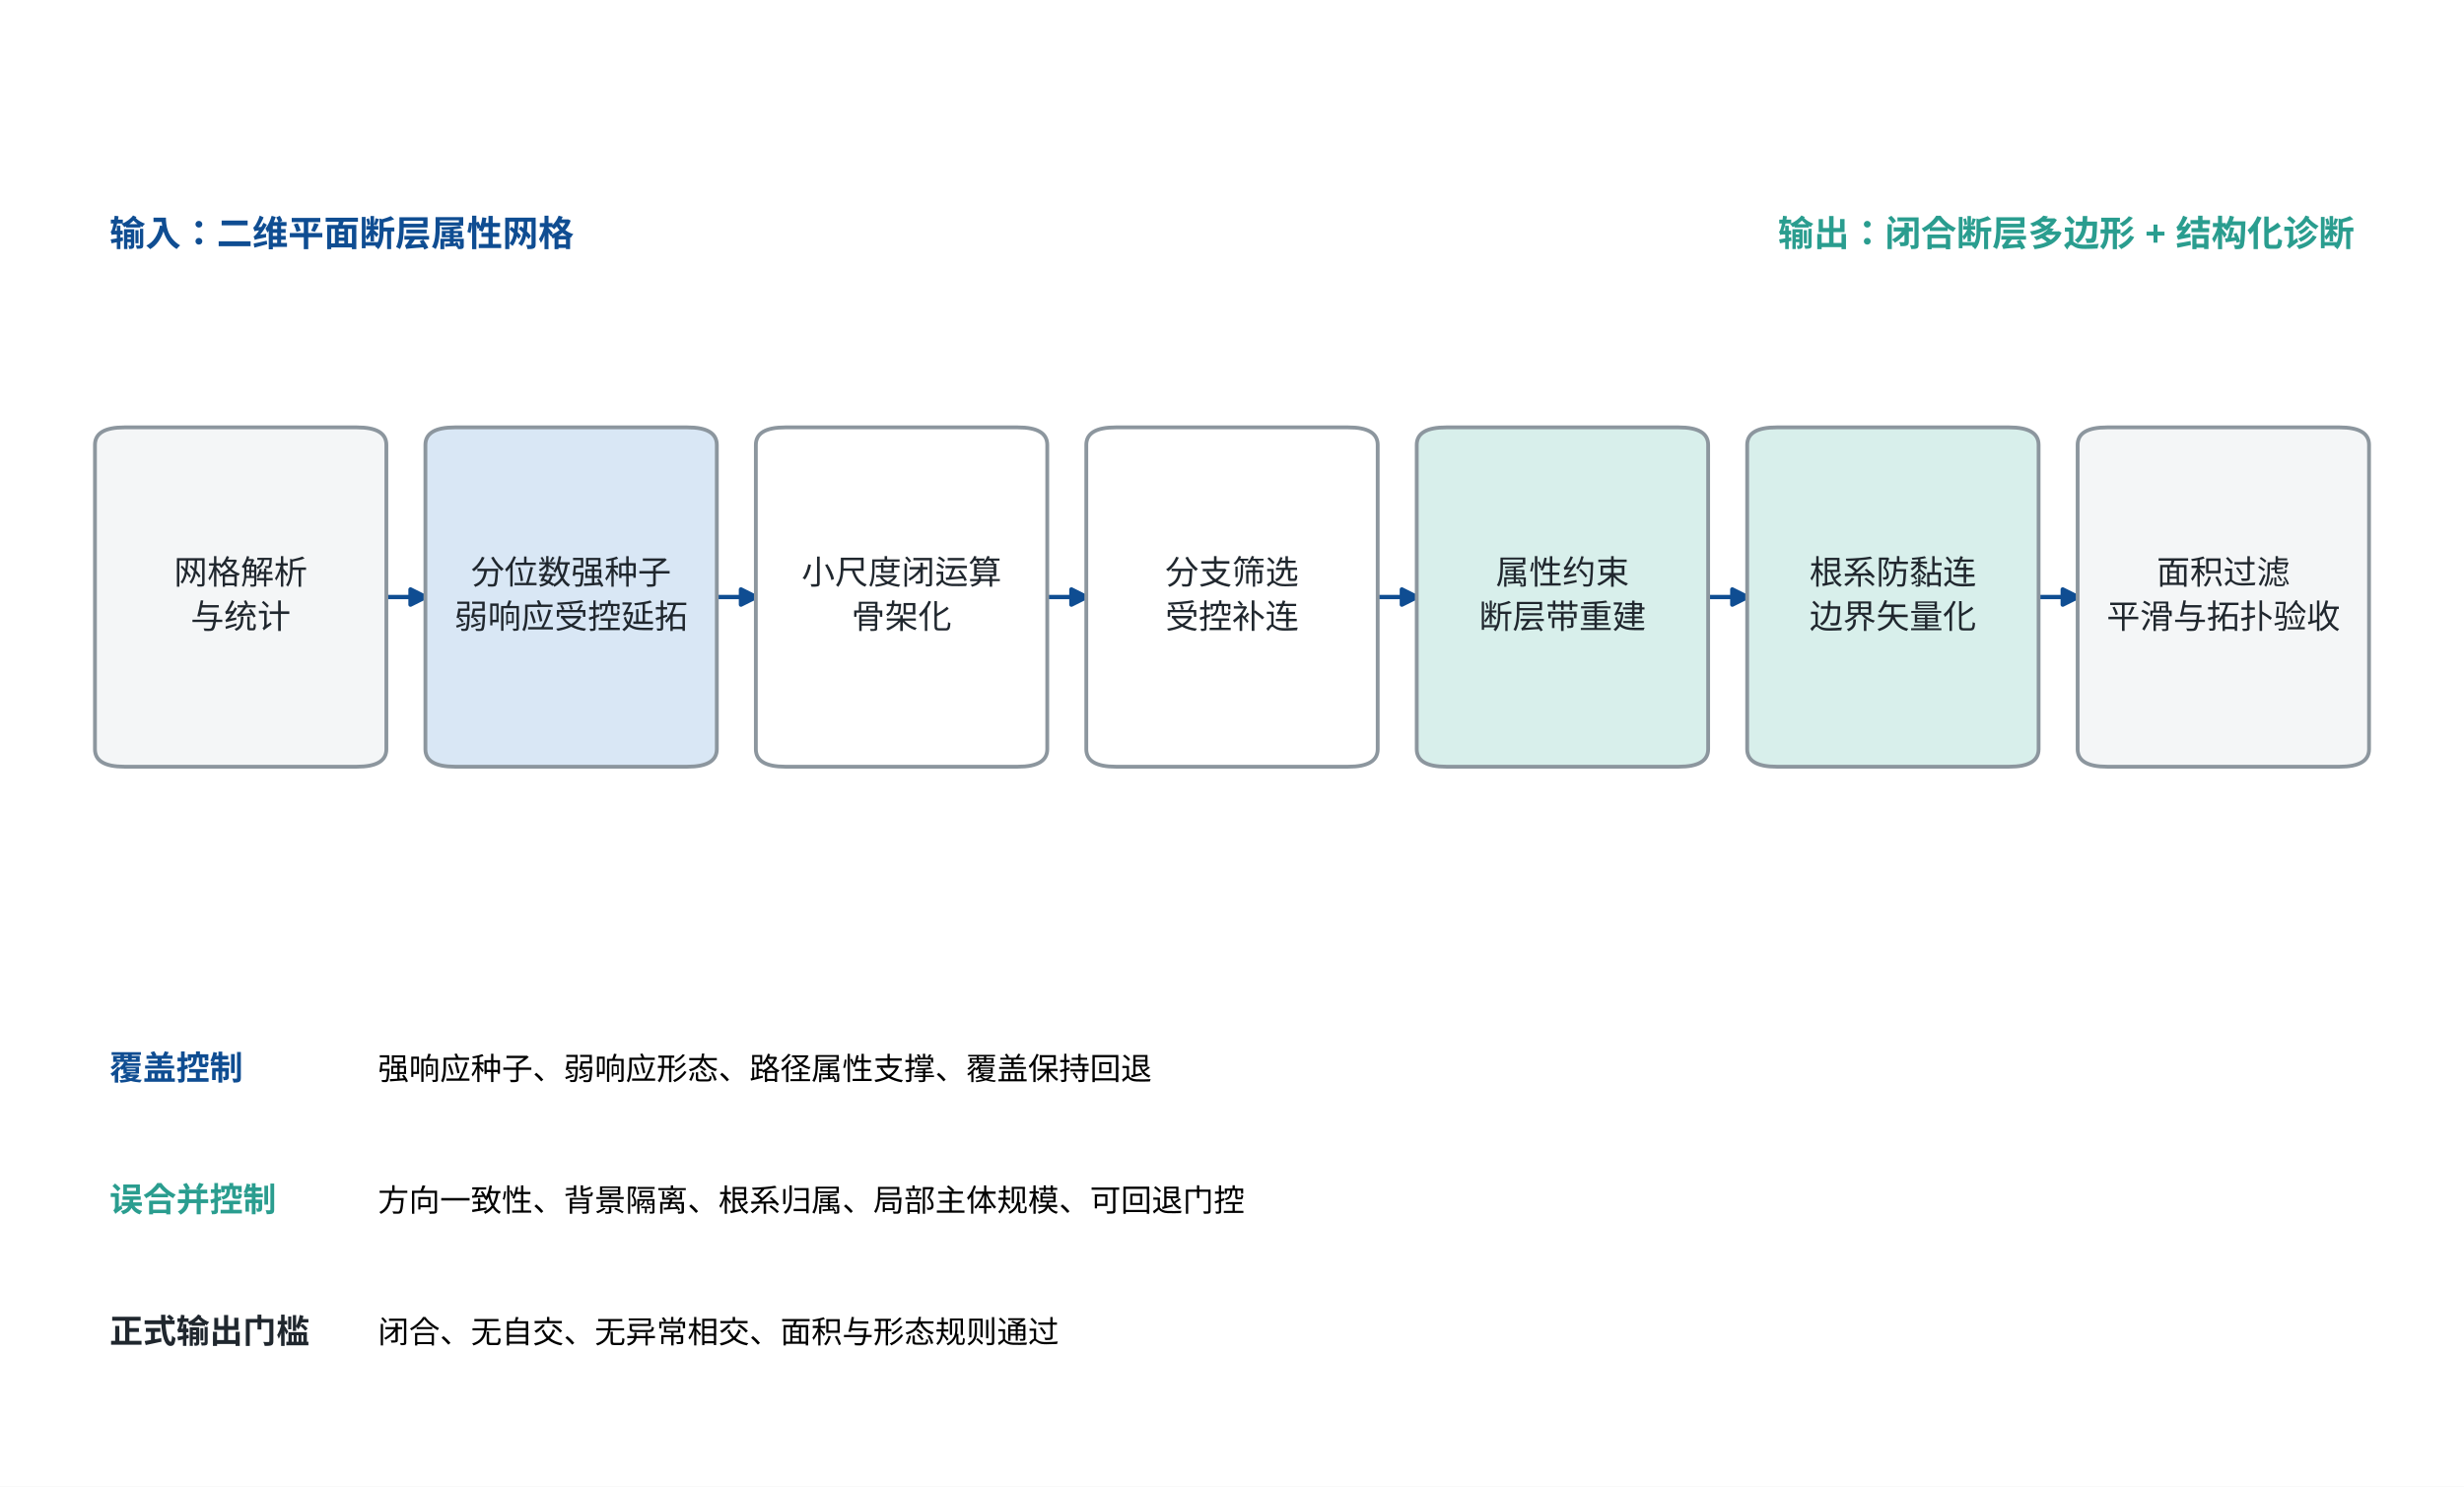
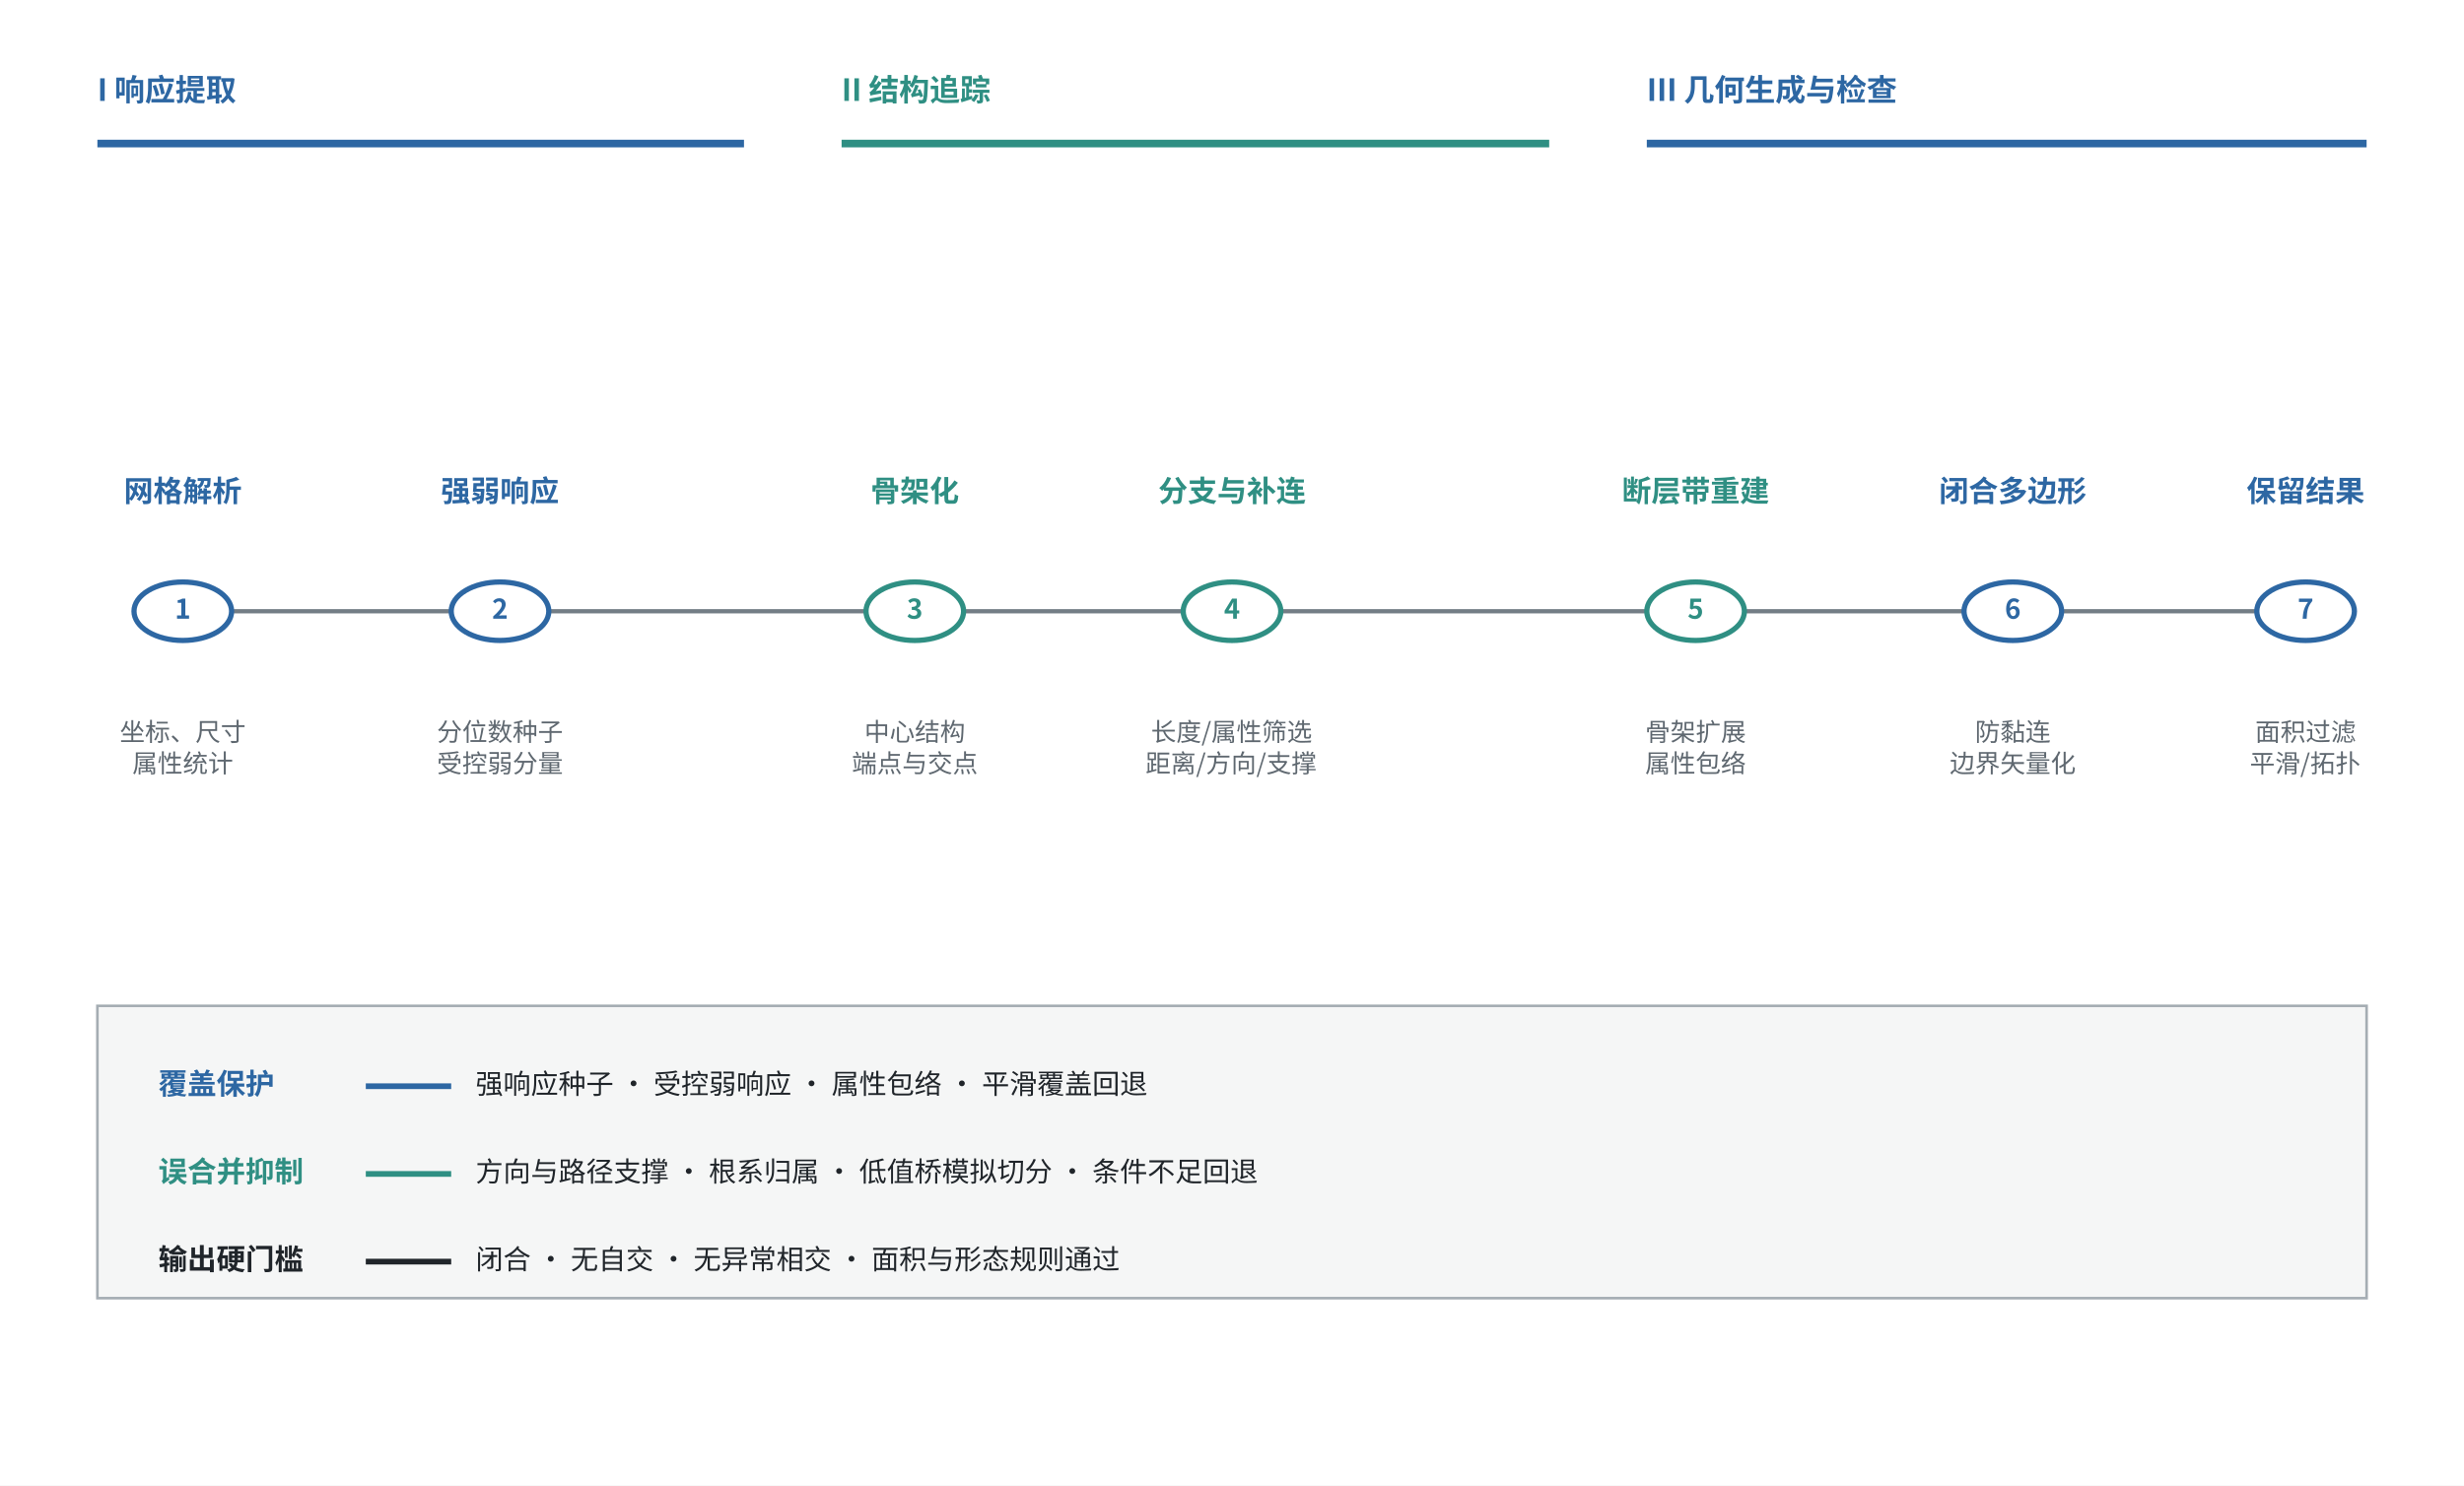
- <svg xmlns="http://www.w3.org/2000/svg" width="517.44pt" height="312.24pt" viewBox="0 0 517.44 312.24" version="1.1">
+ <svg xmlns="http://www.w3.org/2000/svg" width="517.8pt" height="312.24pt" viewBox="0 0 517.8 312.24" version="1.1">
  <defs>
    <style type="text/css">*{stroke-linejoin: round; stroke-linecap: butt}</style>
  </defs>
  <g id="figure_1">
    <g id="patch_1">
-       <path d="M 0 312.24  L 517.44 312.24  L 517.44 0  L 0 0  z " style="fill: #ffffff" />
+       <path d="M 0 312.24  L 517.8 312.24  L 517.8 0  L 0 0  z " style="fill: #ffffff" />
    </g>
    <g id="axes_1">
+       <g id="line2d_1">
+         <path d="M 20.467 30.168  L 156.348 30.168  " clip-path="url(#p4a1742dc84)" style="fill: none; stroke: #2d67a3; stroke-width: 1.6" />
+       </g>
+       <g id="line2d_2">
+         <path d="M 176.858 30.168  L 325.558 30.168  " clip-path="url(#p4a1742dc84)" style="fill: none; stroke: #2f8f83; stroke-width: 1.6" />
+       </g>
+       <g id="line2d_3">
+         <path d="M 346.069 30.168  L 497.333 30.168  " clip-path="url(#p4a1742dc84)" style="fill: none; stroke: #2d67a3; stroke-width: 1.6" />
+       </g>
+       <g id="line2d_4">
+         <path d="M 38.413 128.472  L 484.514 128.472  " clip-path="url(#p4a1742dc84)" style="fill: none; stroke: #737d85; stroke-width: 0.9" />
+       </g>
      <g id="patch_2">
-         <path d="M 80.062 125.4  Q 85.237 125.4 89.405 125.4  " clip-path="url(#p42b4d089d5)" style="fill: none; stroke: #0f4d92; stroke-width: 0.9; stroke-linecap: round" />
-         <path d="M 86.205 123.8  L 89.405 125.4  L 86.205 127  z " clip-path="url(#p42b4d089d5)" style="fill: #0f4d92; stroke: #0f4d92; stroke-width: 0.9; stroke-linecap: round" />
+         <path d="M 20.467 272.856  L 497.333 272.856  L 497.333 211.416  L 20.467 211.416  z " clip-path="url(#p4a1742dc84)" style="fill: #f5f6f6; stroke: #a5adb3; stroke-width: 0.55; stroke-linejoin: miter" />
+       </g>
+       <g id="line2d_5">
+         <path d="M 76.87 228.312  L 94.817 228.312  " clip-path="url(#p4a1742dc84)" style="fill: none; stroke: #2d67a3; stroke-width: 1.2" />
+       </g>
+       <g id="line2d_6">
+         <path d="M 76.87 246.744  L 94.817 246.744  " clip-path="url(#p4a1742dc84)" style="fill: none; stroke: #2f8f83; stroke-width: 1.2" />
+       </g>
+       <g id="line2d_7">
+         <path d="M 76.87 265.176  L 94.817 265.176  " clip-path="url(#p4a1742dc84)" style="fill: none; stroke: #20252a; stroke-width: 1.2" />
+       </g>
+       <g id="text_1">
+         <text style="font-weight: 700; font-size: 6.4px; font-family: 'Microsoft YaHei', 'Noto Sans CJK SC', 'Arial', 'DejaVu Sans', sans-serif; text-anchor: start; fill: #2d67a3" x="20.467" y="21.204" transform="rotate(-0 20.46658 21.20417)">I  响应提取</text>
+       </g>
+       <g id="text_2">
+         <text style="font-weight: 700; font-size: 6.4px; font-family: 'Microsoft YaHei', 'Noto Sans CJK SC', 'Arial', 'DejaVu Sans', sans-serif; text-anchor: start; fill: #2f8f83" x="176.858" y="21.204" transform="rotate(-0 176.8582 21.20417)">II  结构追踪</text>
+       </g>
+       <g id="text_3">
+         <text style="font-weight: 700; font-size: 6.4px; font-family: 'Microsoft YaHei', 'Noto Sans CJK SC', 'Arial', 'DejaVu Sans', sans-serif; text-anchor: start; fill: #2d67a3" x="346.069" y="21.204" transform="rotate(-0 346.0689 21.20417)">III  几何生成与检查</text>
      </g>
      <g id="patch_3">
-         <path d="M 149.456 125.4  Q 154.63 125.4 158.798 125.4  " clip-path="url(#p42b4d089d5)" style="fill: none; stroke: #0f4d92; stroke-width: 0.9; stroke-linecap: round" />
-         <path d="M 155.598 123.8  L 158.798 125.4  L 155.598 127  z " clip-path="url(#p42b4d089d5)" style="fill: #0f4d92; stroke: #0f4d92; stroke-width: 0.9; stroke-linecap: round" />
+         <path d="M 38.413 134.616  C 41.133 134.616 43.742 133.968 45.665 132.816  C 47.588 131.664 48.668 130.101 48.668 128.472  C 48.668 126.842 47.588 125.28 45.665 124.127  C 43.742 122.975 41.133 122.328 38.413 122.328  C 35.693 122.328 33.085 122.975 31.162 124.127  C 29.239 125.28 28.158 126.842 28.158 128.472  C 28.158 130.101 29.239 131.664 31.162 132.816  C 33.085 133.968 35.693 134.616 38.413 134.616  z " clip-path="url(#p4a1742dc84)" style="fill: #ffffff; stroke: #2d67a3; stroke-width: 1.1; stroke-linejoin: miter" />
+       </g>
+       <g id="text_4">
+         <text style="font-weight: 700; font-size: 5.7px; font-family: 'Microsoft YaHei', 'Noto Sans CJK SC', 'Arial', 'DejaVu Sans', sans-serif; text-anchor: middle; fill: #2d67a3" x="38.413" y="130.042" transform="rotate(-0 38.41317 130.0415)">1</text>
+       </g>
+       <g id="text_5">
+         <text style="font-weight: 700; font-size: 6.2px; font-family: 'Microsoft YaHei', 'Noto Sans CJK SC', 'Arial', 'DejaVu Sans', sans-serif; text-anchor: middle; fill: #2d67a3" x="38.413" y="105.432" transform="rotate(-0 38.41317 105.4318)">网格解析</text>
+       </g>
+       <g id="text_6">
+         <text style="font-size: 5.3px; font-family: 'Microsoft YaHei', 'Noto Sans CJK SC', 'Arial', 'DejaVu Sans', sans-serif; fill: #5f6870" transform="translate(25.16317 155.7485)">坐标、尺寸</text>
+         <text style="font-size: 5.3px; font-family: 'Microsoft YaHei', 'Noto Sans CJK SC', 'Arial', 'DejaVu Sans', sans-serif; fill: #5f6870" transform="translate(27.81317 162.3619)">属性统计</text>
      </g>
      <g id="patch_4">
-         <path d="M 218.849 125.4  Q 224.024 125.4 228.192 125.4  " clip-path="url(#p42b4d089d5)" style="fill: none; stroke: #0f4d92; stroke-width: 0.9; stroke-linecap: round" />
-         <path d="M 224.992 123.8  L 228.192 125.4  L 224.992 127  z " clip-path="url(#p42b4d089d5)" style="fill: #0f4d92; stroke: #0f4d92; stroke-width: 0.9; stroke-linecap: round" />
+         <path d="M 105.072 134.616  C 107.792 134.616 110.4 133.968 112.323 132.816  C 114.247 131.664 115.327 130.101 115.327 128.472  C 115.327 126.842 114.247 125.28 112.323 124.127  C 110.4 122.975 107.792 122.328 105.072 122.328  C 102.352 122.328 99.744 122.975 97.82 124.127  C 95.897 125.28 94.817 126.842 94.817 128.472  C 94.817 130.101 95.897 131.664 97.82 132.816  C 99.744 133.968 102.352 134.616 105.072 134.616  z " clip-path="url(#p4a1742dc84)" style="fill: #ffffff; stroke: #2d67a3; stroke-width: 1.1; stroke-linejoin: miter" />
+       </g>
+       <g id="text_7">
+         <text style="font-weight: 700; font-size: 5.7px; font-family: 'Microsoft YaHei', 'Noto Sans CJK SC', 'Arial', 'DejaVu Sans', sans-serif; text-anchor: middle; fill: #2d67a3" x="105.072" y="130.042" transform="rotate(-0 105.0719 130.0415)">2</text>
+       </g>
+       <g id="text_8">
+         <text style="font-weight: 700; font-size: 6.2px; font-family: 'Microsoft YaHei', 'Noto Sans CJK SC', 'Arial', 'DejaVu Sans', sans-serif; text-anchor: middle; fill: #2d67a3" x="105.072" y="105.432" transform="rotate(-0 105.0719 105.4318)">强弱响应</text>
+       </g>
+       <g id="text_9">
+         <text style="font-size: 5.3px; font-family: 'Microsoft YaHei', 'Noto Sans CJK SC', 'Arial', 'DejaVu Sans', sans-serif; fill: #5f6870" transform="translate(91.8219 155.7485)">分位数种子</text>
+         <text style="font-size: 5.3px; font-family: 'Microsoft YaHei', 'Noto Sans CJK SC', 'Arial', 'DejaVu Sans', sans-serif; fill: #5f6870" transform="translate(91.8219 162.3619)">受控弱分量</text>
      </g>
      <g id="patch_5">
-         <path d="M 288.243 125.4  Q 293.417 125.4 297.585 125.4  " clip-path="url(#p42b4d089d5)" style="fill: none; stroke: #0f4d92; stroke-width: 0.9; stroke-linecap: round" />
-         <path d="M 294.385 123.8  L 297.585 125.4  L 294.385 127  z " clip-path="url(#p42b4d089d5)" style="fill: #0f4d92; stroke: #0f4d92; stroke-width: 0.9; stroke-linecap: round" />
+         <path d="M 192.241 134.616  C 194.961 134.616 197.569 133.968 199.493 132.816  C 201.416 131.664 202.496 130.101 202.496 128.472  C 202.496 126.842 201.416 125.28 199.493 124.127  C 197.569 122.975 194.961 122.328 192.241 122.328  C 189.521 122.328 186.913 122.975 184.99 124.127  C 183.066 125.28 181.986 126.842 181.986 128.472  C 181.986 130.101 183.066 131.664 184.99 132.816  C 186.913 133.968 189.521 134.616 192.241 134.616  z " clip-path="url(#p4a1742dc84)" style="fill: #ffffff; stroke: #2f8f83; stroke-width: 1.1; stroke-linejoin: miter" />
+       </g>
+       <g id="text_10">
+         <text style="font-weight: 700; font-size: 5.7px; font-family: 'Microsoft YaHei', 'Noto Sans CJK SC', 'Arial', 'DejaVu Sans', sans-serif; text-anchor: middle; fill: #2f8f83" x="192.241" y="130.042" transform="rotate(-0 192.241 130.0415)">3</text>
+       </g>
+       <g id="text_11">
+         <text style="font-weight: 700; font-size: 6.2px; font-family: 'Microsoft YaHei', 'Noto Sans CJK SC', 'Arial', 'DejaVu Sans', sans-serif; text-anchor: middle; fill: #2f8f83" x="192.241" y="105.432" transform="rotate(-0 192.241 105.4318)">骨架化</text>
+       </g>
+       <g id="text_12">
+         <text style="font-size: 5.3px; font-family: 'Microsoft YaHei', 'Noto Sans CJK SC', 'Arial', 'DejaVu Sans', sans-serif; fill: #5f6870" transform="translate(181.641 155.7485)">中心结构</text>
+         <text style="font-size: 5.3px; font-family: 'Microsoft YaHei', 'Noto Sans CJK SC', 'Arial', 'DejaVu Sans', sans-serif; fill: #5f6870" transform="translate(178.991 162.3619)">端点与交点</text>
      </g>
      <g id="patch_6">
-         <path d="M 357.637 125.4  Q 362.811 125.4 366.979 125.4  " clip-path="url(#p42b4d089d5)" style="fill: none; stroke: #0f4d92; stroke-width: 0.9; stroke-linecap: round" />
-         <path d="M 363.779 123.8  L 366.979 125.4  L 363.779 127  z " clip-path="url(#p42b4d089d5)" style="fill: #0f4d92; stroke: #0f4d92; stroke-width: 0.9; stroke-linecap: round" />
+         <path d="M 258.9 134.616  C 261.619 134.616 264.228 133.968 266.151 132.816  C 268.074 131.664 269.155 130.101 269.155 128.472  C 269.155 126.842 268.074 125.28 266.151 124.127  C 264.228 122.975 261.619 122.328 258.9 122.328  C 256.18 122.328 253.571 122.975 251.648 124.127  C 249.725 125.28 248.645 126.842 248.645 128.472  C 248.645 130.101 249.725 131.664 251.648 132.816  C 253.571 133.968 256.18 134.616 258.9 134.616  z " clip-path="url(#p4a1742dc84)" style="fill: #ffffff; stroke: #2f8f83; stroke-width: 1.1; stroke-linejoin: miter" />
+       </g>
+       <g id="text_13">
+         <text style="font-weight: 700; font-size: 5.7px; font-family: 'Microsoft YaHei', 'Noto Sans CJK SC', 'Arial', 'DejaVu Sans', sans-serif; text-anchor: middle; fill: #2f8f83" x="258.9" y="130.042" transform="rotate(-0 258.8998 130.0415)">4</text>
+       </g>
+       <g id="text_14">
+         <text style="font-weight: 700; font-size: 6.2px; font-family: 'Microsoft YaHei', 'Noto Sans CJK SC', 'Arial', 'DejaVu Sans', sans-serif; text-anchor: middle; fill: #2f8f83" x="258.9" y="105.432" transform="rotate(-0 258.8998 105.4318)">分支与补连</text>
+       </g>
+       <g id="text_15">
+         <text style="font-size: 5.3px; font-family: 'Microsoft YaHei', 'Noto Sans CJK SC', 'Arial', 'DejaVu Sans', sans-serif; fill: #5f6870" transform="translate(241.8677 155.7485)">长度/属性筛选</text>
+         <text style="font-size: 5.3px; font-family: 'Microsoft YaHei', 'Noto Sans CJK SC', 'Arial', 'DejaVu Sans', sans-serif; fill: #5f6870" transform="translate(240.7357 162.3619)">距离/方向/支撑</text>
      </g>
      <g id="patch_7">
-         <path d="M 427.03 125.4  Q 432.204 125.4 436.372 125.4  " clip-path="url(#p42b4d089d5)" style="fill: none; stroke: #0f4d92; stroke-width: 0.9; stroke-linecap: round" />
-         <path d="M 433.172 123.8  L 436.372 125.4  L 433.172 127  z " clip-path="url(#p42b4d089d5)" style="fill: #0f4d92; stroke: #0f4d92; stroke-width: 0.9; stroke-linecap: round" />
+         <path d="M 356.324 134.616  C 359.044 134.616 361.652 133.968 363.576 132.816  C 365.499 131.664 366.579 130.101 366.579 128.472  C 366.579 126.842 365.499 125.28 363.576 124.127  C 361.652 122.975 359.044 122.328 356.324 122.328  C 353.604 122.328 350.996 122.975 349.073 124.127  C 347.149 125.28 346.069 126.842 346.069 128.472  C 346.069 130.101 347.149 131.664 349.073 132.816  C 350.996 133.968 353.604 134.616 356.324 134.616  z " clip-path="url(#p4a1742dc84)" style="fill: #ffffff; stroke: #2f8f83; stroke-width: 1.1; stroke-linejoin: miter" />
+       </g>
+       <g id="text_16">
+         <text style="font-weight: 700; font-size: 5.7px; font-family: 'Microsoft YaHei', 'Noto Sans CJK SC', 'Arial', 'DejaVu Sans', sans-serif; text-anchor: middle; fill: #2f8f83" x="356.324" y="130.042" transform="rotate(-0 356.3241 130.0415)">5</text>
+       </g>
+       <g id="text_17">
+         <text style="font-weight: 700; font-size: 6.2px; font-family: 'Microsoft YaHei', 'Noto Sans CJK SC', 'Arial', 'DejaVu Sans', sans-serif; text-anchor: middle; fill: #2f8f83" x="356.324" y="105.432" transform="rotate(-0 356.3241 105.4318)">断层带重建</text>
+       </g>
+       <g id="text_18">
+         <text style="font-size: 5.3px; font-family: 'Microsoft YaHei', 'Noto Sans CJK SC', 'Arial', 'DejaVu Sans', sans-serif; fill: #5f6870" transform="translate(345.7241 155.7485)">骨架扩展</text>
+         <text style="font-size: 5.3px; font-family: 'Microsoft YaHei', 'Noto Sans CJK SC', 'Arial', 'DejaVu Sans', sans-serif; fill: #5f6870" transform="translate(345.7241 162.3619)">属性包络</text>
      </g>
      <g id="patch_8">
-         <path d="M 26.09 161.035  L 74.988 161.035  Q 81.137 161.035 81.137 157.349  L 81.137 93.451  Q 81.137 89.765 74.988 89.765  L 26.09 89.765  Q 19.942 89.765 19.942 93.451  L 19.942 157.349  Q 19.942 161.035 26.09 161.035  z " clip-path="url(#p42b4d089d5)" style="fill: #f4f6f7; stroke: #8c969e; stroke-width: 0.8; stroke-linejoin: miter" />
+         <path d="M 422.983 134.616  C 425.703 134.616 428.311 133.968 430.234 132.816  C 432.157 131.664 433.238 130.101 433.238 128.472  C 433.238 126.842 432.157 125.28 430.234 124.127  C 428.311 122.975 425.703 122.328 422.983 122.328  C 420.263 122.328 417.654 122.975 415.731 124.127  C 413.808 125.28 412.728 126.842 412.728 128.472  C 412.728 130.101 413.808 131.664 415.731 132.816  C 417.654 133.968 420.263 134.616 422.983 134.616  z " clip-path="url(#p4a1742dc84)" style="fill: #ffffff; stroke: #2d67a3; stroke-width: 1.1; stroke-linejoin: miter" />
+       </g>
+       <g id="text_19">
+         <text style="font-weight: 700; font-size: 5.7px; font-family: 'Microsoft YaHei', 'Noto Sans CJK SC', 'Arial', 'DejaVu Sans', sans-serif; text-anchor: middle; fill: #2d67a3" x="422.983" y="130.042" transform="rotate(-0 422.9828 130.0415)">6</text>
+       </g>
+       <g id="text_20">
+         <text style="font-weight: 700; font-size: 6.2px; font-family: 'Microsoft YaHei', 'Noto Sans CJK SC', 'Arial', 'DejaVu Sans', sans-serif; text-anchor: middle; fill: #2d67a3" x="422.983" y="105.432" transform="rotate(-0 422.9828 105.4318)">闭合多边形</text>
+       </g>
+       <g id="text_21">
+         <text style="font-size: 5.3px; font-family: 'Microsoft YaHei', 'Noto Sans CJK SC', 'Arial', 'DejaVu Sans', sans-serif; fill: #5f6870" transform="translate(415.0328 155.7485)">防黏连</text>
+         <text style="font-size: 5.3px; font-family: 'Microsoft YaHei', 'Noto Sans CJK SC', 'Arial', 'DejaVu Sans', sans-serif; fill: #5f6870" transform="translate(409.7328 162.3619)">边界矢量化</text>
      </g>
      <g id="patch_9">
-         <path d="M 95.484 161.035  L 144.381 161.035  Q 150.53 161.035 150.53 157.349  L 150.53 93.451  Q 150.53 89.765 144.381 89.765  L 95.484 89.765  Q 89.335 89.765 89.335 93.451  L 89.335 157.349  Q 89.335 161.035 95.484 161.035  z " clip-path="url(#p42b4d089d5)" style="fill: #d9e7f5; stroke: #8c969e; stroke-width: 0.8; stroke-linejoin: miter" />
+         <path d="M 484.514 134.616  C 487.234 134.616 489.842 133.968 491.765 132.816  C 493.689 131.664 494.769 130.101 494.769 128.472  C 494.769 126.842 493.689 125.28 491.765 124.127  C 489.842 122.975 487.234 122.328 484.514 122.328  C 481.794 122.328 479.186 122.975 477.262 124.127  C 475.339 125.28 474.259 126.842 474.259 128.472  C 474.259 130.101 475.339 131.664 477.262 132.816  C 479.186 133.968 481.794 134.616 484.514 134.616  z " clip-path="url(#p4a1742dc84)" style="fill: #ffffff; stroke: #2d67a3; stroke-width: 1.1; stroke-linejoin: miter" />
      </g>
-       <g id="patch_10">
-         <path d="M 164.877 161.035  L 213.775 161.035  Q 219.924 161.035 219.924 157.349  L 219.924 93.451  Q 219.924 89.765 213.775 89.765  L 164.877 89.765  Q 158.729 89.765 158.729 93.451  L 158.729 157.349  Q 158.729 161.035 164.877 161.035  z " clip-path="url(#p42b4d089d5)" style="fill: #ffffff; stroke: #8c969e; stroke-width: 0.8; stroke-linejoin: miter" />
+       <g id="text_22">
+         <text style="font-weight: 700; font-size: 5.7px; font-family: 'Microsoft YaHei', 'Noto Sans CJK SC', 'Arial', 'DejaVu Sans', sans-serif; text-anchor: middle; fill: #2d67a3" x="484.514" y="130.042" transform="rotate(-0 484.5139 130.0415)">7</text>
      </g>
-       <g id="patch_11">
-         <path d="M 234.271 161.035  L 283.169 161.035  Q 289.317 161.035 289.317 157.349  L 289.317 93.451  Q 289.317 89.765 283.169 89.765  L 234.271 89.765  Q 228.122 89.765 228.122 93.451  L 228.122 157.349  Q 228.122 161.035 234.271 161.035  z " clip-path="url(#p42b4d089d5)" style="fill: #ffffff; stroke: #8c969e; stroke-width: 0.8; stroke-linejoin: miter" />
+       <g id="text_23">
+         <text style="font-weight: 700; font-size: 6.2px; font-family: 'Microsoft YaHei', 'Noto Sans CJK SC', 'Arial', 'DejaVu Sans', sans-serif; text-anchor: middle; fill: #2d67a3" x="484.514" y="105.432" transform="rotate(-0 484.5139 105.4318)">保留结果</text>
      </g>
-       <g id="patch_12">
-         <path d="M 303.665 161.035  L 352.562 161.035  Q 358.711 161.035 358.711 157.349  L 358.711 93.451  Q 358.711 89.765 352.562 89.765  L 303.665 89.765  Q 297.516 89.765 297.516 93.451  L 297.516 157.349  Q 297.516 161.035 303.665 161.035  z " clip-path="url(#p42b4d089d5)" style="fill: #d8efeb; stroke: #8c969e; stroke-width: 0.8; stroke-linejoin: miter" />
+       <g id="text_24">
+         <text style="font-size: 5.3px; font-family: 'Microsoft YaHei', 'Noto Sans CJK SC', 'Arial', 'DejaVu Sans', sans-serif; fill: #5f6870" transform="translate(473.9139 155.7485)">面积过滤</text>
+         <text style="font-size: 5.3px; font-family: 'Microsoft YaHei', 'Noto Sans CJK SC', 'Arial', 'DejaVu Sans', sans-serif; fill: #5f6870" transform="translate(472.7819 162.3619)">平滑/拓扑</text>
      </g>
-       <g id="patch_13">
-         <path d="M 373.058 161.035  L 421.956 161.035  Q 428.104 161.035 428.104 157.349  L 428.104 93.451  Q 428.104 89.765 421.956 89.765  L 373.058 89.765  Q 366.909 89.765 366.909 93.451  L 366.909 157.349  Q 366.909 161.035 373.058 161.035  z " clip-path="url(#p42b4d089d5)" style="fill: #d8efeb; stroke: #8c969e; stroke-width: 0.8; stroke-linejoin: miter" />
+       <g id="text_25">
+         <text style="font-weight: 700; font-size: 6.1px; font-family: 'Microsoft YaHei', 'Noto Sans CJK SC', 'Arial', 'DejaVu Sans', sans-serif; text-anchor: start; fill: #2d67a3" x="33.286" y="229.992" transform="rotate(-0 33.28557 229.9915)">覆盖保护</text>
      </g>
-       <g id="patch_14">
-         <path d="M 442.452 161.035  L 491.349 161.035  Q 497.498 161.035 497.498 157.349  L 497.498 93.451  Q 497.498 89.765 491.349 89.765  L 442.452 89.765  Q 436.303 89.765 436.303 93.451  L 436.303 157.349  Q 436.303 161.035 442.452 161.035  z " clip-path="url(#p42b4d089d5)" style="fill: #f4f6f7; stroke: #8c969e; stroke-width: 0.8; stroke-linejoin: miter" />
+       <g id="text_26">
+         <text style="font-size: 5.8px; font-family: 'Microsoft YaHei', 'Noto Sans CJK SC', 'Arial', 'DejaVu Sans', sans-serif; text-anchor: start; fill: #20252a" x="99.944" y="229.909" transform="rotate(-0 99.94431 229.9089)">强响应种子 · 受控弱响应 · 属性包络 · 平滑覆盖回退</text>
      </g>
-       <g id="text_1">
-         <text style="fill: #20272e; font: 7px 'Microsoft YaHei', 'SimHei', 'Arial', 'DejaVu Sans', sans-serif" transform="translate(36.53916 122.6804)">网格解析</text>
-         <text style="fill: #20272e; font: 7px 'Microsoft YaHei', 'SimHei', 'Arial', 'DejaVu Sans', sans-serif" transform="translate(40.03916 131.9747)">与统计</text>
+       <g id="text_27">
+         <text style="font-weight: 700; font-size: 6.1px; font-family: 'Microsoft YaHei', 'Noto Sans CJK SC', 'Arial', 'DejaVu Sans', sans-serif; text-anchor: start; fill: #2f8f83" x="33.286" y="248.424" transform="rotate(-0 33.28557 248.4235)">误合并抑制</text>
      </g>
-       <g id="text_2">
-         <text style="fill: #20272e; font: 7px 'Microsoft YaHei', 'SimHei', 'Arial', 'DejaVu Sans', sans-serif" transform="translate(98.93269 122.6804)">分位数强种子</text>
-         <text style="fill: #20272e; font: 7px 'Microsoft YaHei', 'SimHei', 'Arial', 'DejaVu Sans', sans-serif" transform="translate(95.43269 131.9747)">弱响应受控延拓</text>
+       <g id="text_28">
+         <text style="font-size: 5.8px; font-family: 'Microsoft YaHei', 'Noto Sans CJK SC', 'Arial', 'DejaVu Sans', sans-serif; text-anchor: start; fill: #20252a" x="99.944" y="248.341" transform="rotate(-0 99.94431 248.3409)">方向与路径支撑 · 根系归属 · 低值桥模拟切分 · 条件不足回退</text>
      </g>
-       <g id="text_3">
-         <text style="fill: #20272e; font: 7px 'Microsoft YaHei', 'SimHei', 'Arial', 'DejaVu Sans', sans-serif" transform="translate(168.3262 122.6804)">小尺度闭运算</text>
-         <text style="fill: #20272e; font: 7px 'Microsoft YaHei', 'SimHei', 'Arial', 'DejaVu Sans', sans-serif" transform="translate(178.8262 131.9747)">骨架化</text>
+       <g id="text_29">
+         <text style="font-weight: 700; font-size: 6.1px; font-family: 'Microsoft YaHei', 'Noto Sans CJK SC', 'Arial', 'DejaVu Sans', sans-serif; text-anchor: start; fill: #20252a" x="33.286" y="266.855" transform="rotate(-0 33.28557 266.8555)">输出硬门槛</text>
      </g>
-       <g id="text_4">
-         <text style="fill: #20272e; font: 7px 'Microsoft YaHei', 'SimHei', 'Arial', 'DejaVu Sans', sans-serif" transform="translate(244.7198 122.6804)">分支筛选</text>
-         <text style="fill: #20272e; font: 7px 'Microsoft YaHei', 'SimHei', 'Arial', 'DejaVu Sans', sans-serif" transform="translate(244.7198 131.9747)">受控补连</text>
-       </g>
-       <g id="text_5">
-         <text style="fill: #20272e; font: 7px 'Microsoft YaHei', 'SimHei', 'Arial', 'DejaVu Sans', sans-serif" transform="translate(314.1133 122.6804)">属性约束</text>
-         <text style="fill: #20272e; font: 7px 'Microsoft YaHei', 'SimHei', 'Arial', 'DejaVu Sans', sans-serif" transform="translate(310.6133 131.9747)">断层带重建</text>
-       </g>
-       <g id="text_6">
-         <text style="fill: #20272e; font: 7px 'Microsoft YaHei', 'SimHei', 'Arial', 'DejaVu Sans', sans-serif" transform="translate(380.0068 122.6804)">根系防黏连</text>
-         <text style="fill: #20272e; font: 7px 'Microsoft YaHei', 'SimHei', 'Arial', 'DejaVu Sans', sans-serif" transform="translate(380.0068 131.9747)">边界矢量化</text>
-       </g>
-       <g id="text_7">
-         <text style="fill: #20272e; font: 7px 'Microsoft YaHei', 'SimHei', 'Arial', 'DejaVu Sans', sans-serif" transform="translate(452.9004 122.6804)">面积过滤</text>
-         <text style="fill: #20272e; font: 7px 'Microsoft YaHei', 'SimHei', 'Arial', 'DejaVu Sans', sans-serif" transform="translate(442.4004 131.9747)">平滑与拓扑验收</text>
-       </g>
-       <g id="text_8">
-         <text style="fill: #0f4d92; font: 700 7.5px 'Microsoft YaHei', 'SimHei', 'Arial', 'DejaVu Sans', sans-serif; text-anchor: start" x="23.016" y="51.672" transform="rotate(-0 23.01598 51.67192)">输入：二维平面断层属性网格</text>
-       </g>
-       <g id="text_9">
-         <text style="fill: #2a9d8f; font: 700 7.5px 'Microsoft YaHei', 'SimHei', 'Arial', 'DejaVu Sans', sans-serif; text-anchor: end" x="494.424" y="51.672" transform="rotate(-0 494.4235 51.67192)">输出：闭合断层多边形 + 结构化诊断</text>
-       </g>
-       <g id="text_10">
-         <text style="fill: #0f4d92; font: 700 7px 'Microsoft YaHei', 'SimHei', 'Arial', 'DejaVu Sans', sans-serif; text-anchor: start" x="23.016" y="226.776" transform="rotate(-0 23.01598 226.7757)">覆盖控制</text>
-       </g>
-       <g id="text_11">
-         <text style="font: 6.5px 'Microsoft YaHei', 'SimHei', 'Arial', 'DejaVu Sans', sans-serif; text-anchor: start" x="79.38" y="226.776" transform="rotate(-0 79.37993 226.7757)">强响应种子、弱响应形态、路径属性支撑、覆盖保持回退</text>
-       </g>
-       <g id="text_12">
-         <text style="fill: #2a9d8f; font: 700 7px 'Microsoft YaHei', 'SimHei', 'Arial', 'DejaVu Sans', sans-serif; text-anchor: start" x="23.016" y="254.424" transform="rotate(-0 23.01598 254.4236)">误合并控制</text>
-       </g>
-       <g id="text_13">
-         <text style="font: 6.5px 'Microsoft YaHei', 'SimHei', 'Arial', 'DejaVu Sans', sans-serif; text-anchor: start" x="79.38" y="254.424" transform="rotate(-0 79.37993 254.4236)">方向一致性、背景隔离、根系归属、局部主体规模、可回退门控</text>
-       </g>
-       <g id="text_14">
-         <text style="fill: #20272e; font: 700 7px 'Microsoft YaHei', 'SimHei', 'Arial', 'DejaVu Sans', sans-serif; text-anchor: start" x="23.016" y="282.072" transform="rotate(-0 23.01598 282.0716)">正式输出门槛</text>
-       </g>
-       <g id="text_15">
-         <text style="font: 6.5px 'Microsoft YaHei', 'SimHei', 'Arial', 'DejaVu Sans', sans-serif; text-anchor: start" x="79.38" y="282.072" transform="rotate(-0 79.37993 282.0716)">闭合、无自交、无异常相交、面积与形态规则通过</text>
+       <g id="text_30">
+         <text style="font-size: 5.8px; font-family: 'Microsoft YaHei', 'Noto Sans CJK SC', 'Arial', 'DejaVu Sans', sans-serif; text-anchor: start; fill: #20252a" x="99.944" y="266.773" transform="rotate(-0 99.94431 266.7729)">闭合 · 无自交 · 无异常相交 · 面积与形态规则通过</text>
      </g>
    </g>
  </g>
  <defs>
-     <clipPath id="p42b4d089d5">
-       <rect x="2.52" y="2.52" width="512.4" height="307.2" />
+     <clipPath id="p4a1742dc84">
+       <rect x="2.52" y="2.52" width="512.76" height="307.2" />
    </clipPath>
  </defs>
</svg>
